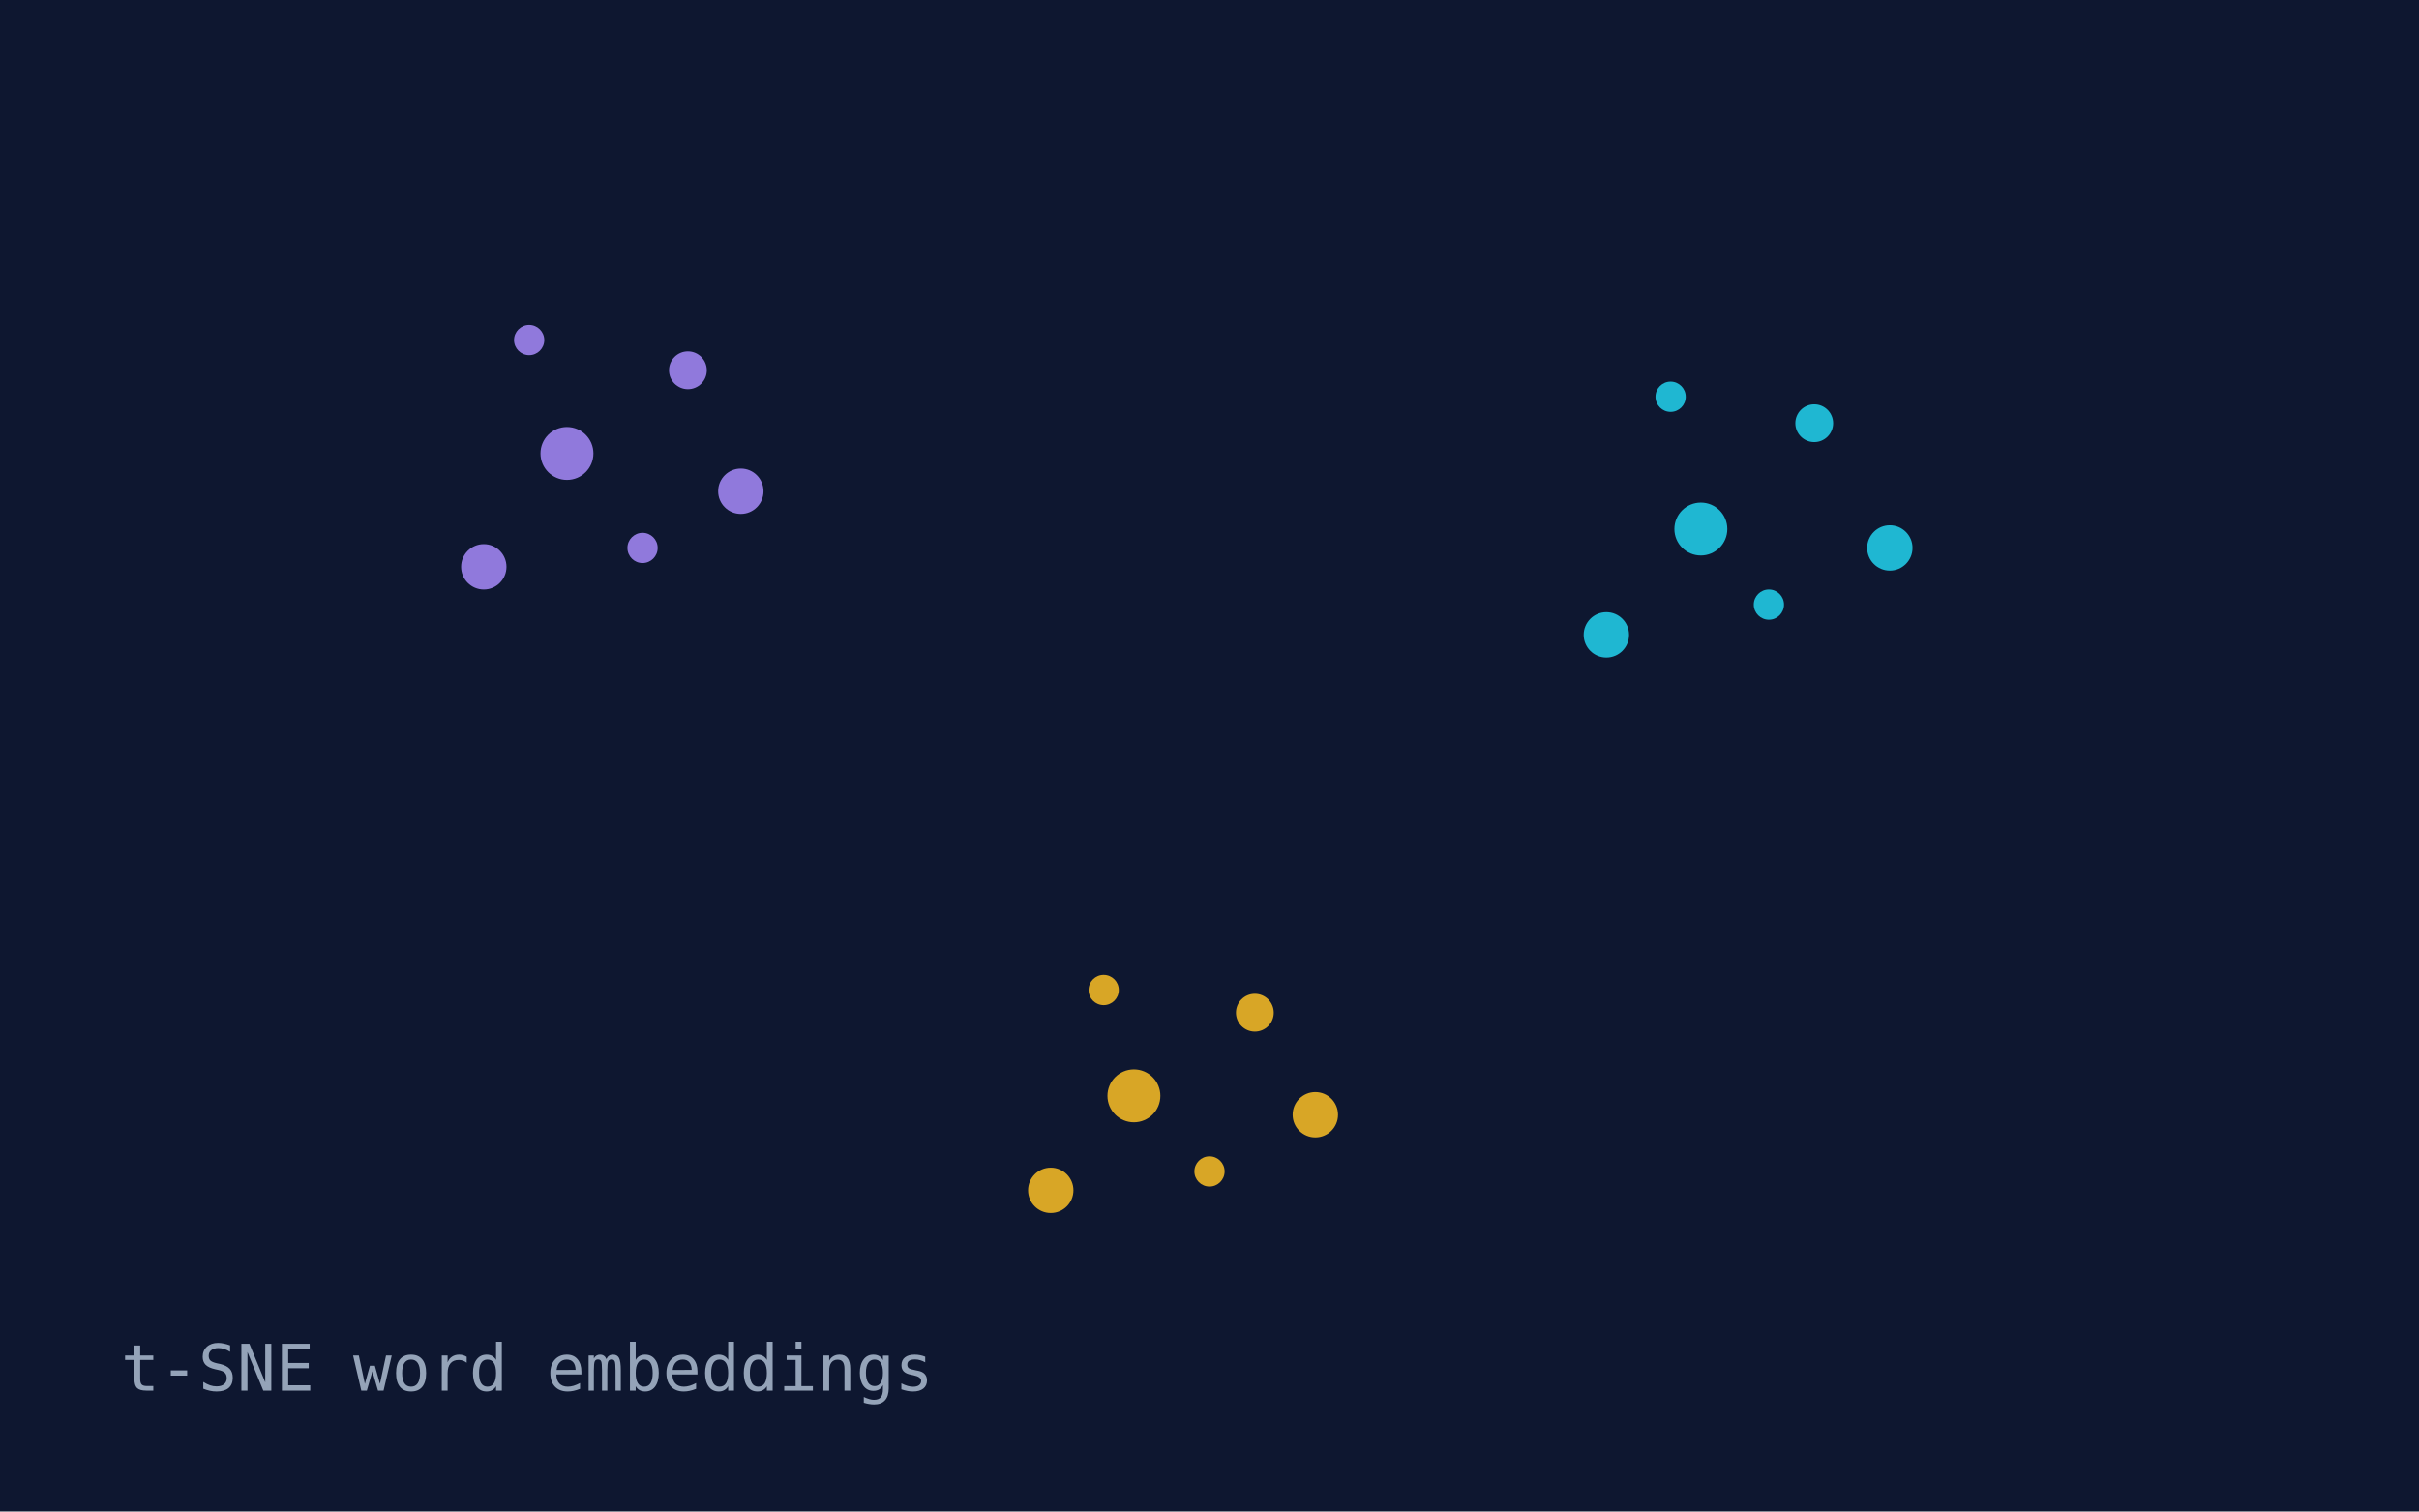
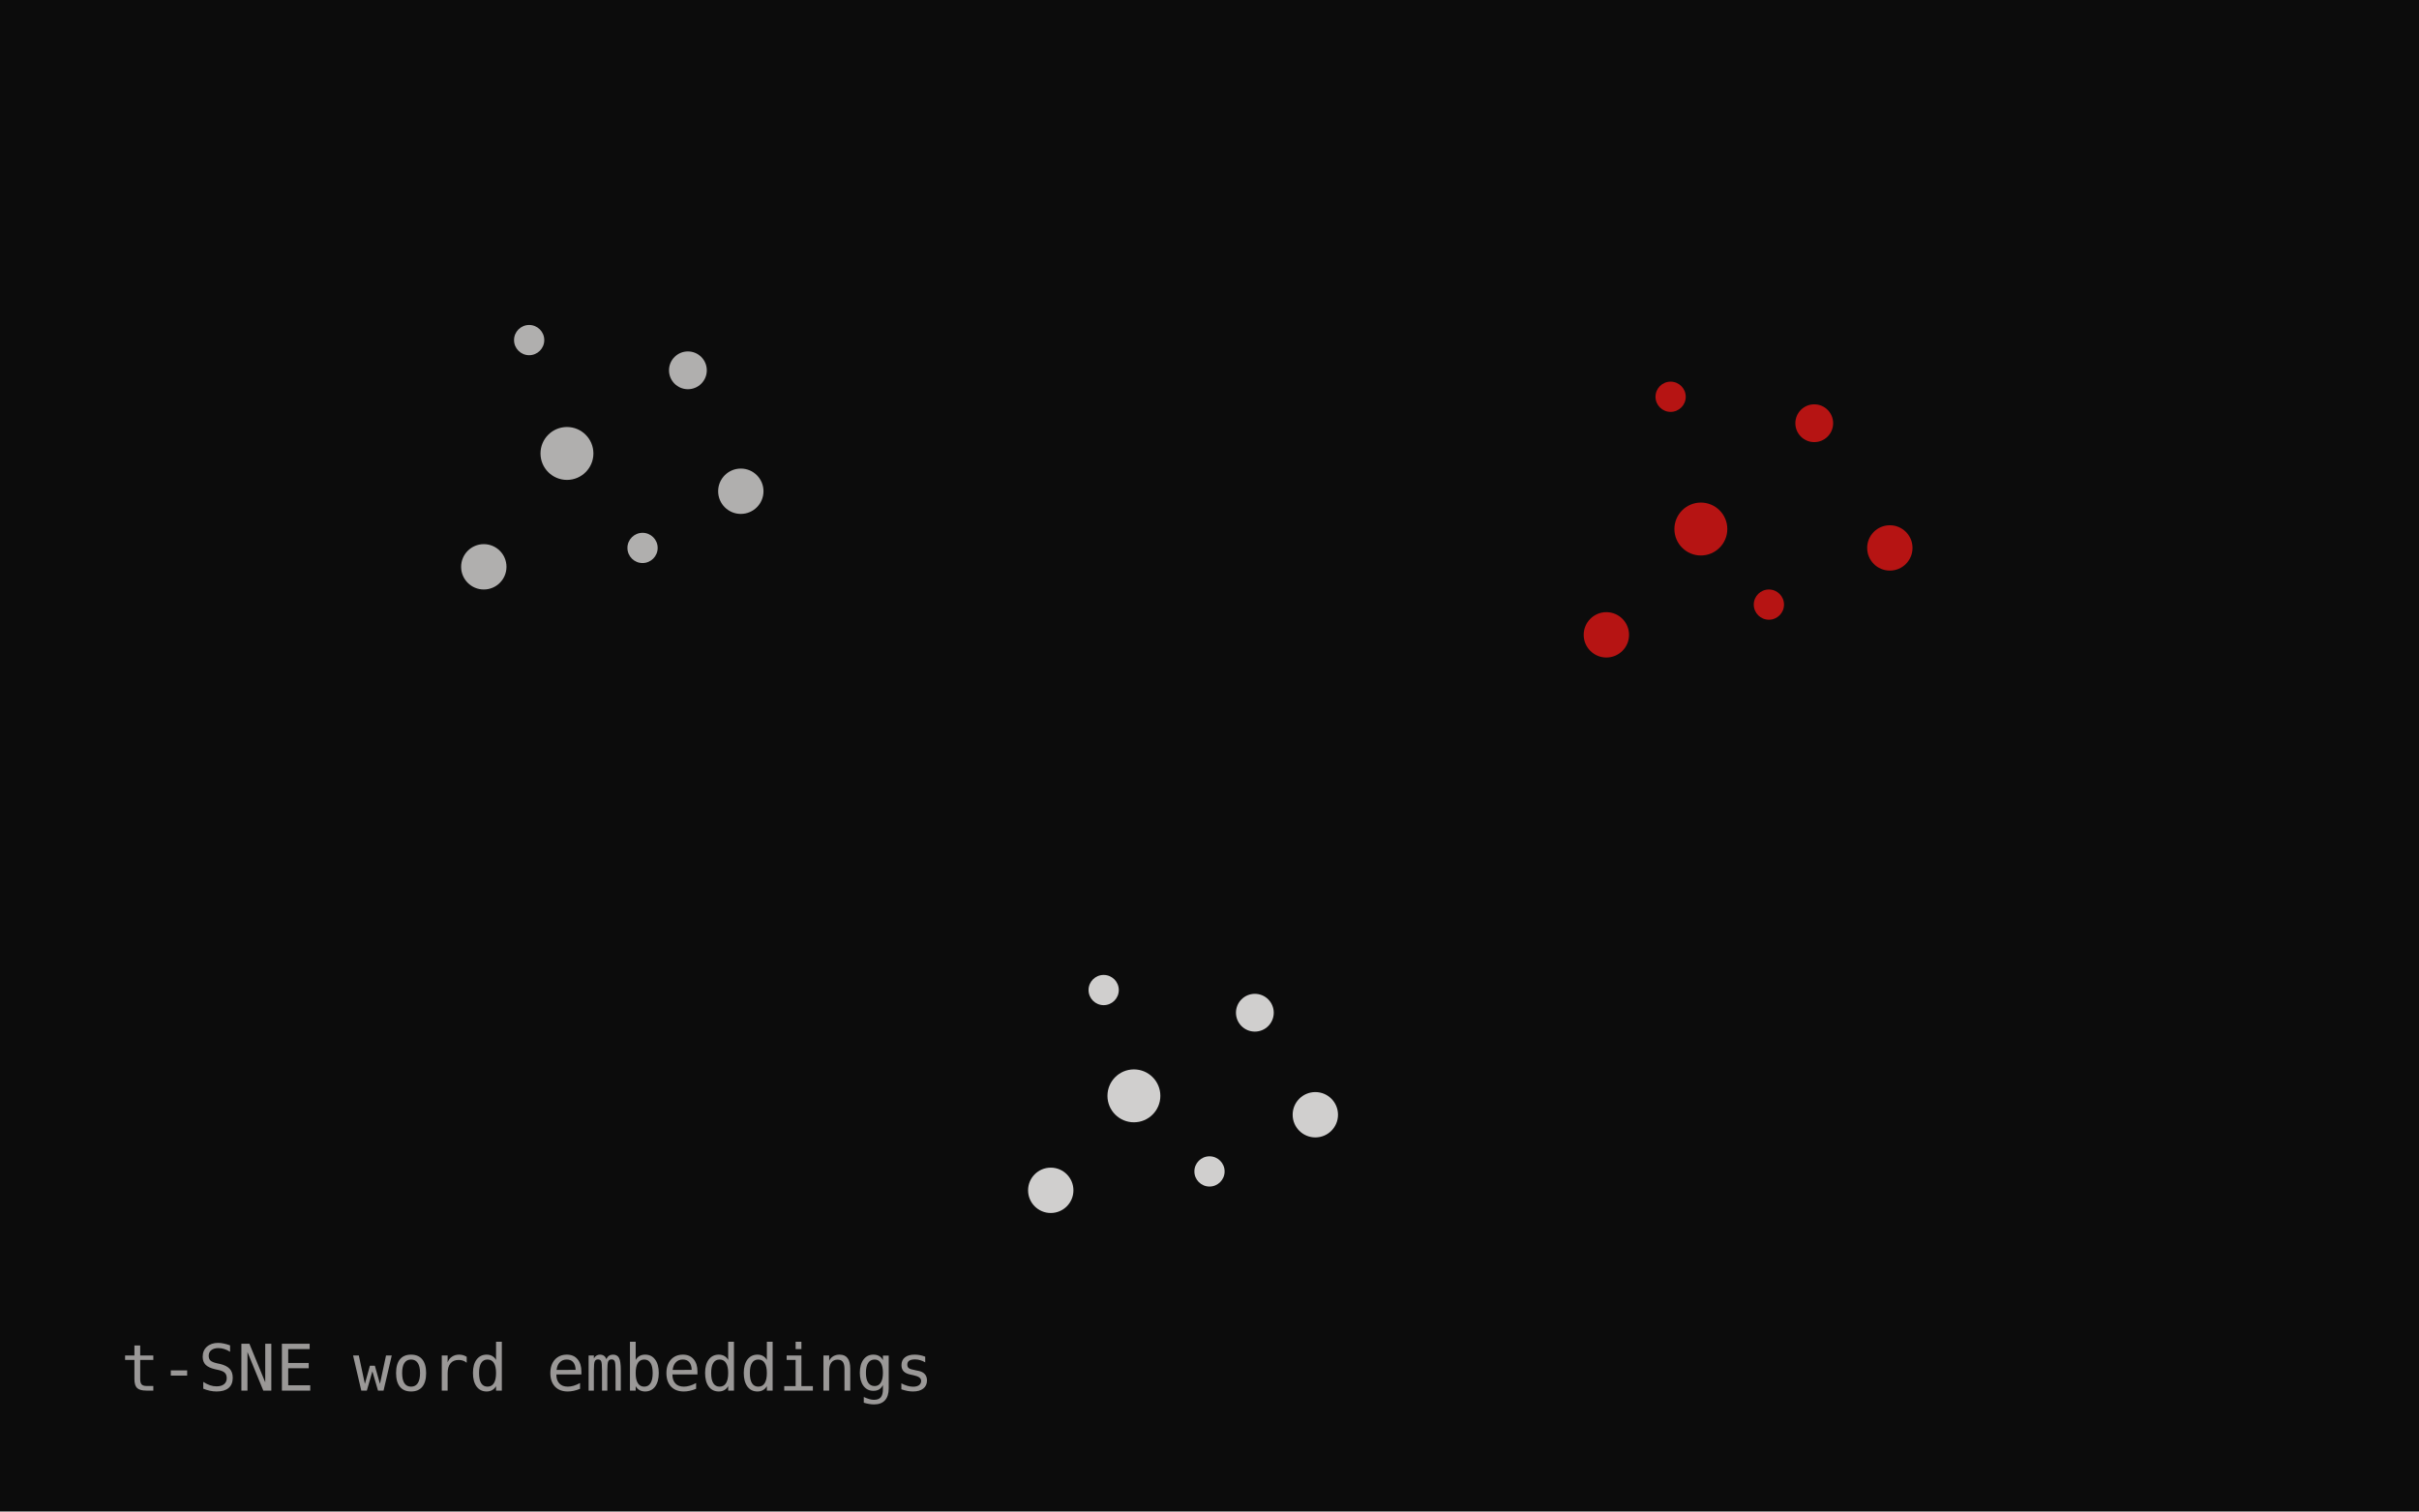
<svg xmlns="http://www.w3.org/2000/svg" viewBox="0 0 640 400">
-   <rect width="640" height="400" fill="#0E1730" />
+   <rect width="640" height="400" fill="#0C0C0C" />
  <g opacity="0.85">
-     <circle cx="150" cy="120" r="7" fill="#A78BFA" />
-     <circle cx="182" cy="98" r="5" fill="#A78BFA" />
-     <circle cx="128" cy="150" r="6" fill="#A78BFA" />
-     <circle cx="170" cy="145" r="4" fill="#A78BFA" />
-     <circle cx="196" cy="130" r="6" fill="#A78BFA" />
-     <circle cx="140" cy="90" r="4" fill="#A78BFA" />
-     <circle cx="450" cy="140" r="7" fill="#22D3EE" />
-     <circle cx="480" cy="112" r="5" fill="#22D3EE" />
-     <circle cx="425" cy="168" r="6" fill="#22D3EE" />
-     <circle cx="468" cy="160" r="4" fill="#22D3EE" />
-     <circle cx="500" cy="145" r="6" fill="#22D3EE" />
-     <circle cx="442" cy="105" r="4" fill="#22D3EE" />
-     <circle cx="300" cy="290" r="7" fill="#FBBF24" />
-     <circle cx="332" cy="268" r="5" fill="#FBBF24" />
-     <circle cx="278" cy="315" r="6" fill="#FBBF24" />
-     <circle cx="320" cy="310" r="4" fill="#FBBF24" />
-     <circle cx="348" cy="295" r="6" fill="#FBBF24" />
-     <circle cx="292" cy="262" r="4" fill="#FBBF24" />
+     <circle cx="150" cy="120" r="7" fill="#CDCBCA" />
+     <circle cx="182" cy="98" r="5" fill="#CDCBCA" />
+     <circle cx="128" cy="150" r="6" fill="#CDCBCA" />
+     <circle cx="170" cy="145" r="4" fill="#CDCBCA" />
+     <circle cx="196" cy="130" r="6" fill="#CDCBCA" />
+     <circle cx="140" cy="90" r="4" fill="#CDCBCA" />
+     <circle cx="450" cy="140" r="7" fill="#D41514" />
+     <circle cx="480" cy="112" r="5" fill="#D41514" />
+     <circle cx="425" cy="168" r="6" fill="#D41514" />
+     <circle cx="468" cy="160" r="4" fill="#D41514" />
+     <circle cx="500" cy="145" r="6" fill="#D41514" />
+     <circle cx="442" cy="105" r="4" fill="#D41514" />
+     <circle cx="300" cy="290" r="7" fill="#F2F1F0" />
+     <circle cx="332" cy="268" r="5" fill="#F2F1F0" />
+     <circle cx="278" cy="315" r="6" fill="#F2F1F0" />
+     <circle cx="320" cy="310" r="4" fill="#F2F1F0" />
+     <circle cx="348" cy="295" r="6" fill="#F2F1F0" />
+     <circle cx="292" cy="262" r="4" fill="#F2F1F0" />
  </g>
-   <text x="32" y="368" font-family="'JetBrains Mono', monospace" font-size="17" fill="#94A3B8">
+   <text x="32" y="368" font-family="'JetBrains Mono', monospace" font-size="17" fill="#9A9897">
    t-SNE word embeddings
  </text>
</svg>
